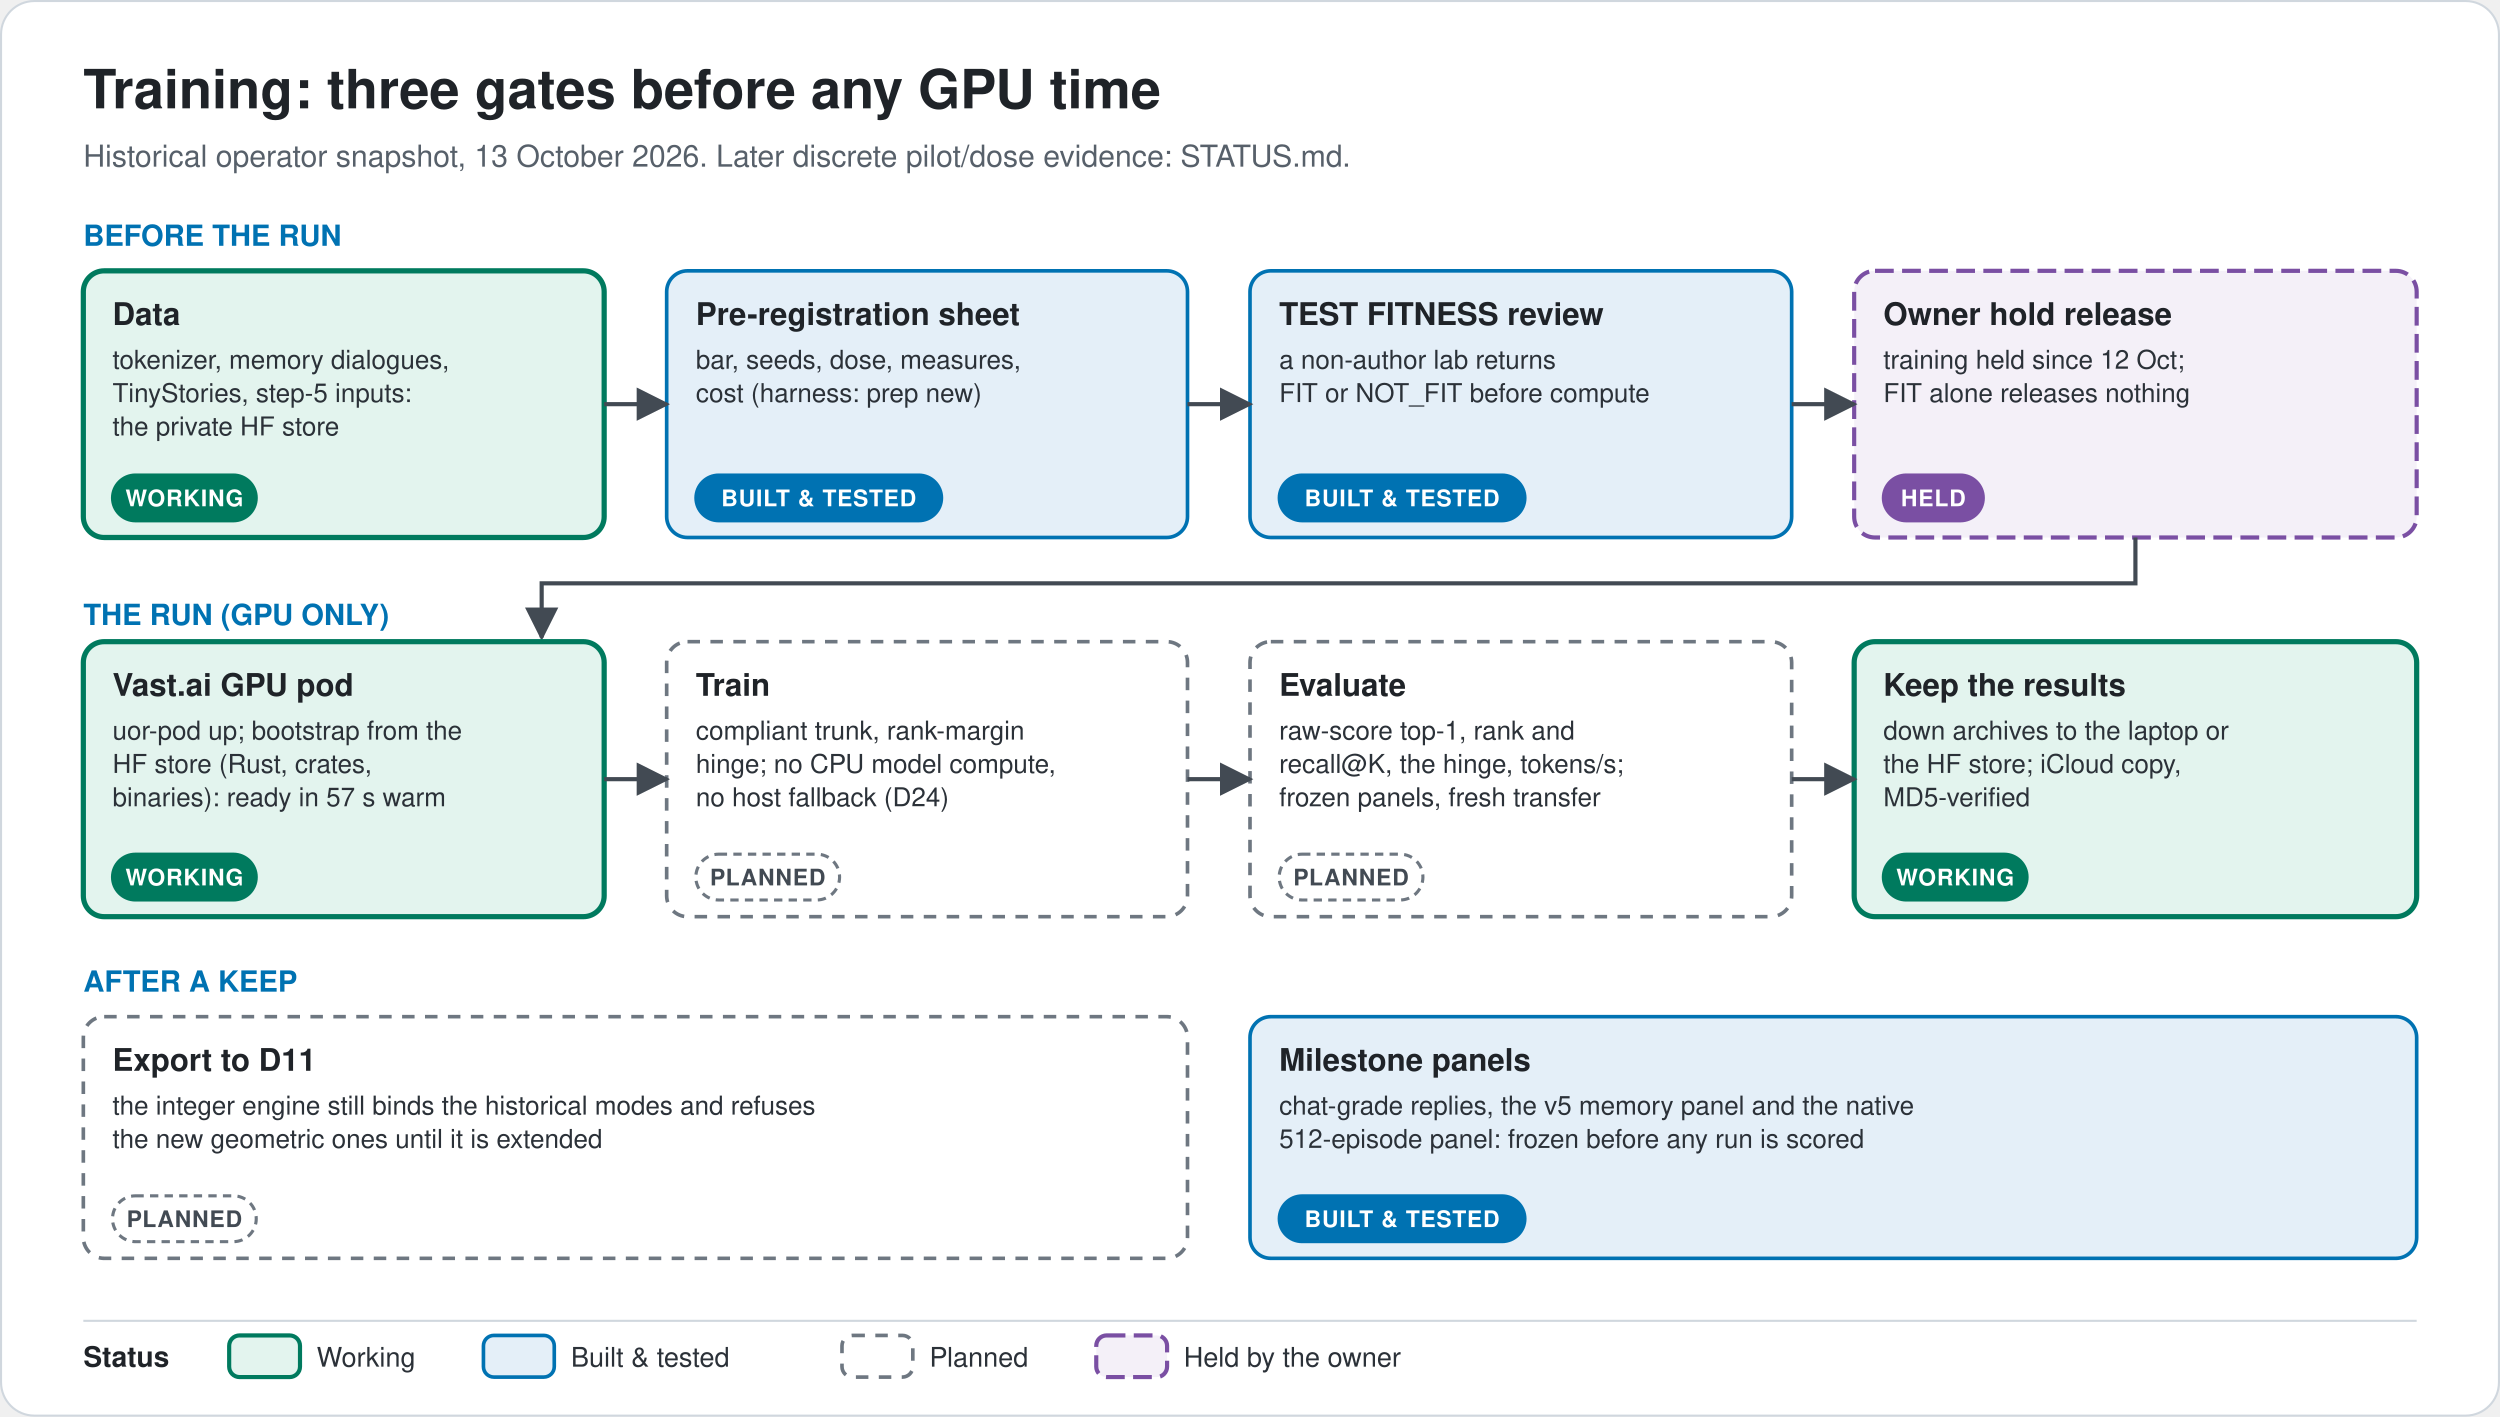
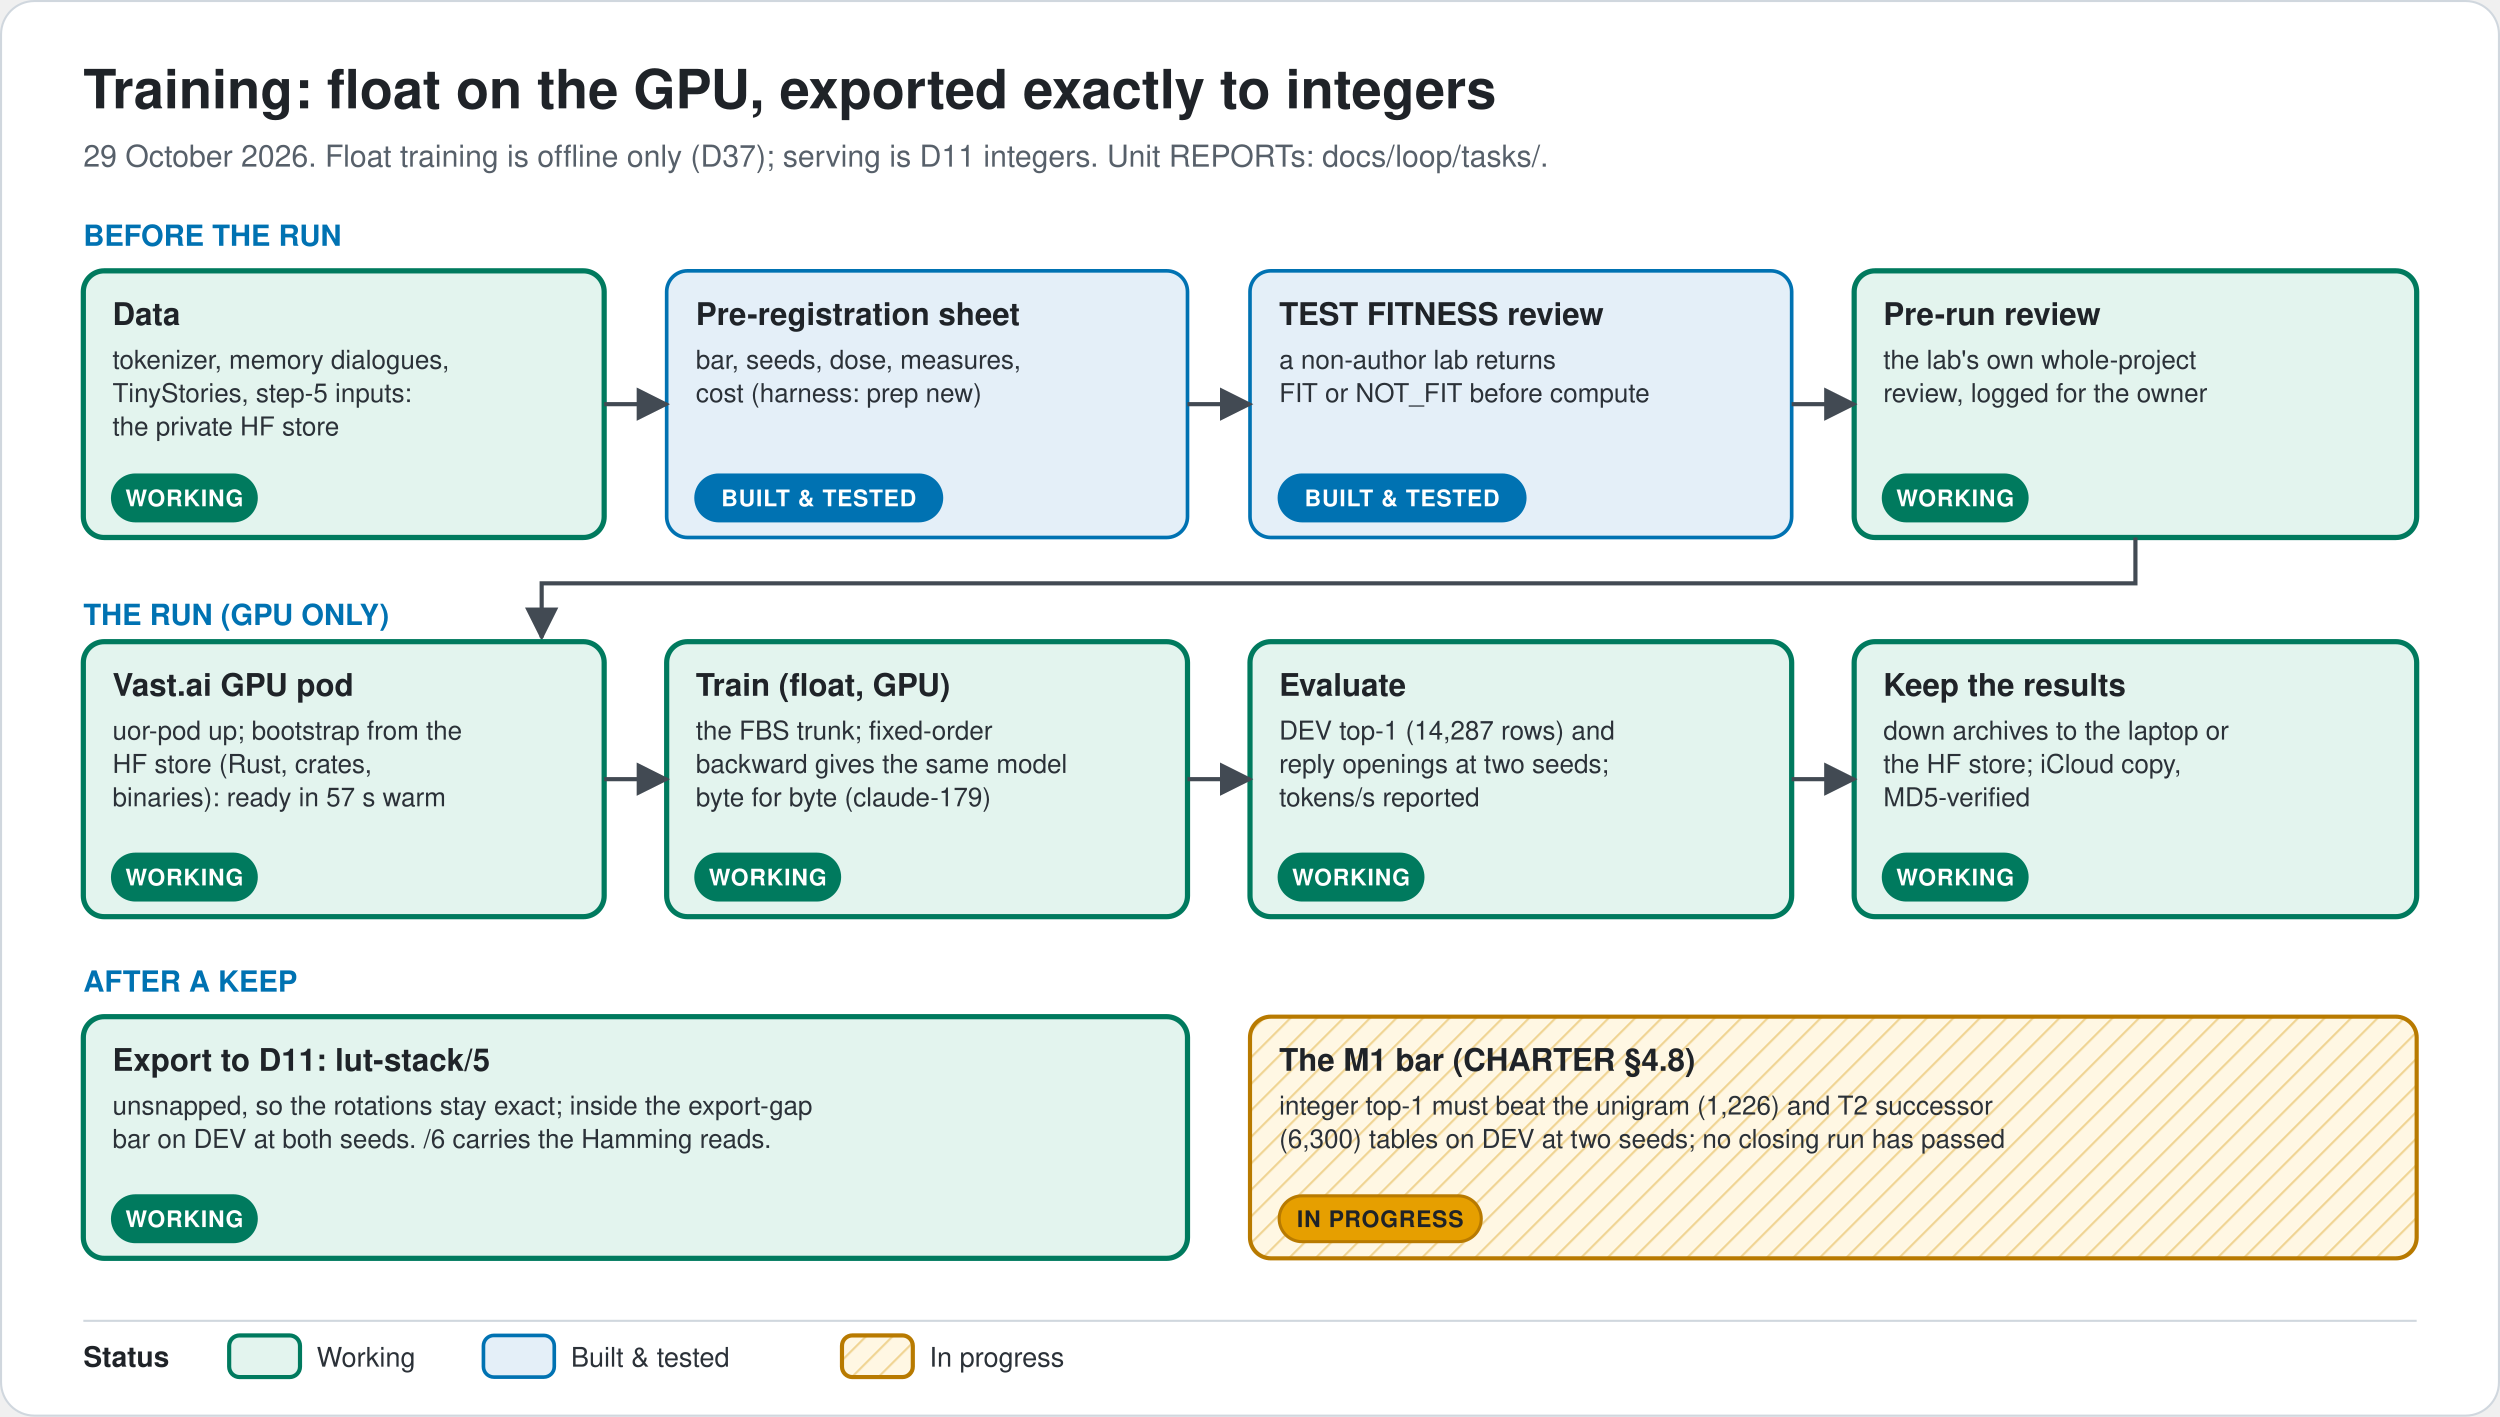
<svg xmlns="http://www.w3.org/2000/svg" viewBox="0 0 1200 680" width="1200" height="680" role="img" aria-labelledby="t d" font-family="-apple-system, BlinkMacSystemFont, 'Segoe UI', Helvetica, Arial, sans-serif">
  <defs>
    <marker id="ah" viewBox="0 0 10 10" refX="9" refY="5" markerWidth="8" markerHeight="8" orient="auto-start-reverse">
      <path d="M0,0 L10,5 L0,10 z" fill="#424A53" />
    </marker>
    <pattern id="hP" width="9" height="9" patternUnits="userSpaceOnUse" patternTransform="rotate(45)">
      <rect width="9" height="9" fill="#FFF7E3" />
      <line x1="0" y1="0" x2="0" y2="9" stroke="#F1D79A" stroke-width="2.2" />
    </pattern>
    <pattern id="hF" width="8" height="8" patternUnits="userSpaceOnUse">
      <rect width="8" height="8" fill="#F0F2F4" />
      <path d="M0,0 L8,8 M8,0 L0,8" stroke="#D3D8DD" stroke-width="1" />
    </pattern>
  </defs>
  <rect x="0.5" y="0.5" width="1199" height="679" rx="16" fill="#FFFFFF" stroke="#D0D7DE" stroke-width="1" />
-   <text x="40" y="52" font-size="26" font-weight="700" fill="#1F2328" text-anchor="start">Training: three gates before any GPU time</text>
-   <text x="40" y="80" font-size="14.5" font-weight="400" fill="#57606A" text-anchor="start">Historical operator snapshot, 13 October 2026. Later discrete pilot/dose evidence: STATUS.md.</text>
+   <text x="40" y="52" font-size="26" font-weight="700" fill="#1F2328" text-anchor="start">Training: float on the GPU, exported exactly to integers</text>
+   <text x="40" y="80" font-size="14.5" font-weight="400" fill="#57606A" text-anchor="start">29 October 2026. Float training is offline only (D37); serving is D11 integers. Unit REPORTs: docs/loop/tasks/.</text>
  <text x="40" y="118" font-size="14" font-weight="700" fill="#0072B2" text-anchor="start">BEFORE THE RUN</text>
  <rect x="40" y="130" width="250" height="128" rx="10" fill="#E3F4EE" stroke="#007A5E" stroke-width="2.5" />
  <text x="54" y="156" font-size="15" font-weight="700" fill="#1F2328" text-anchor="start">Data</text>
  <text x="54" y="177" font-size="12.5" font-weight="400" fill="#2B3138" text-anchor="start">tokenizer, memory dialogues,</text>
  <text x="54" y="193" font-size="12.5" font-weight="400" fill="#2B3138" text-anchor="start">TinyStories, step-5 inputs:</text>
  <text x="54" y="209" font-size="12.5" font-weight="400" fill="#2B3138" text-anchor="start">the private HF store</text>
  <rect x="54" y="228" width="69" height="22" rx="11" fill="#007A5E" stroke="#007A5E" stroke-width="1.5" />
  <text x="88.5" y="243" font-size="11" font-weight="700" fill="#FFFFFF" text-anchor="middle" letter-spacing="0.4">WORKING</text>
  <rect x="320" y="130" width="250" height="128" rx="10" fill="#E4EFF8" stroke="#0072B2" stroke-width="1.75" />
  <text x="334" y="156" font-size="15" font-weight="700" fill="#1F2328" text-anchor="start">Pre-registration sheet</text>
  <text x="334" y="177" font-size="12.5" font-weight="400" fill="#2B3138" text-anchor="start">bar, seeds, dose, measures,</text>
  <text x="334" y="193" font-size="12.5" font-weight="400" fill="#2B3138" text-anchor="start">cost (harness: prep new)</text>
  <rect x="334" y="228" width="118" height="22" rx="11" fill="#0072B2" stroke="#0072B2" stroke-width="1.5" />
  <text x="393" y="243" font-size="11" font-weight="700" fill="#FFFFFF" text-anchor="middle" letter-spacing="0.4">BUILT &amp; TESTED</text>
  <rect x="600" y="130" width="260" height="128" rx="10" fill="#E4EFF8" stroke="#0072B2" stroke-width="1.75" />
  <text x="614" y="156" font-size="15" font-weight="700" fill="#1F2328" text-anchor="start">TEST FITNESS review</text>
  <text x="614" y="177" font-size="12.5" font-weight="400" fill="#2B3138" text-anchor="start">a non-author lab returns</text>
  <text x="614" y="193" font-size="12.5" font-weight="400" fill="#2B3138" text-anchor="start">FIT or NOT_FIT before compute</text>
  <rect x="614" y="228" width="118" height="22" rx="11" fill="#0072B2" stroke="#0072B2" stroke-width="1.5" />
  <text x="673" y="243" font-size="11" font-weight="700" fill="#FFFFFF" text-anchor="middle" letter-spacing="0.4">BUILT &amp; TESTED</text>
-   <rect x="890" y="130" width="270" height="128" rx="10" fill="#F4F0F8" stroke="#7A4FA3" stroke-width="2" stroke-dasharray="9 4" />
-   <text x="904" y="156" font-size="15" font-weight="700" fill="#1F2328" text-anchor="start">Owner hold release</text>
-   <text x="904" y="177" font-size="12.5" font-weight="400" fill="#2B3138" text-anchor="start">training held since 12 Oct;</text>
-   <text x="904" y="193" font-size="12.5" font-weight="400" fill="#2B3138" text-anchor="start">FIT alone releases nothing</text>
-   <rect x="904" y="228" width="48" height="22" rx="11" fill="#7A4FA3" stroke="#7A4FA3" stroke-width="1.5" />
-   <text x="928" y="243" font-size="11" font-weight="700" fill="#FFFFFF" text-anchor="middle" letter-spacing="0.4">HELD</text>
+   <rect x="890" y="130" width="270" height="128" rx="10" fill="#E3F4EE" stroke="#007A5E" stroke-width="2.5" />
+   <text x="904" y="156" font-size="15" font-weight="700" fill="#1F2328" text-anchor="start">Pre-run review</text>
+   <text x="904" y="177" font-size="12.5" font-weight="400" fill="#2B3138" text-anchor="start">the lab's own whole-project</text>
+   <text x="904" y="193" font-size="12.5" font-weight="400" fill="#2B3138" text-anchor="start">review, logged for the owner</text>
+   <rect x="904" y="228" width="69" height="22" rx="11" fill="#007A5E" stroke="#007A5E" stroke-width="1.5" />
+   <text x="938.5" y="243" font-size="11" font-weight="700" fill="#FFFFFF" text-anchor="middle" letter-spacing="0.4">WORKING</text>
  <path d="M290,194 L320,194" fill="none" stroke="#424A53" stroke-width="2" marker-end="url(#ah)" />
  <path d="M570,194 L600,194" fill="none" stroke="#424A53" stroke-width="2" marker-end="url(#ah)" />
  <path d="M860,194 L890,194" fill="none" stroke="#424A53" stroke-width="2" marker-end="url(#ah)" />
  <path d="M1025,258 L1025,280 L260,280 L260,306" fill="none" stroke="#424A53" stroke-width="2" marker-end="url(#ah)" />
  <text x="40" y="300" font-size="14" font-weight="700" fill="#0072B2" text-anchor="start">THE RUN (GPU ONLY)</text>
  <rect x="40" y="308" width="250" height="132" rx="10" fill="#E3F4EE" stroke="#007A5E" stroke-width="2.5" />
  <text x="54" y="334" font-size="15" font-weight="700" fill="#1F2328" text-anchor="start">Vast.ai GPU pod</text>
  <text x="54" y="355" font-size="12.5" font-weight="400" fill="#2B3138" text-anchor="start">uor-pod up; bootstrap from the</text>
  <text x="54" y="371" font-size="12.5" font-weight="400" fill="#2B3138" text-anchor="start">HF store (Rust, crates,</text>
  <text x="54" y="387" font-size="12.5" font-weight="400" fill="#2B3138" text-anchor="start">binaries): ready in 57 s warm</text>
  <rect x="54" y="410" width="69" height="22" rx="11" fill="#007A5E" stroke="#007A5E" stroke-width="1.5" />
  <text x="88.5" y="425" font-size="11" font-weight="700" fill="#FFFFFF" text-anchor="middle" letter-spacing="0.4">WORKING</text>
-   <rect x="320" y="308" width="250" height="132" rx="10" fill="#FFFFFF" stroke="#6E7781" stroke-width="1.75" stroke-dasharray="6 5" />
-   <text x="334" y="334" font-size="15" font-weight="700" fill="#1F2328" text-anchor="start">Train</text>
-   <text x="334" y="355" font-size="12.5" font-weight="400" fill="#2B3138" text-anchor="start">compliant trunk, rank-margin</text>
-   <text x="334" y="371" font-size="12.5" font-weight="400" fill="#2B3138" text-anchor="start">hinge; no CPU model compute,</text>
-   <text x="334" y="387" font-size="12.5" font-weight="400" fill="#2B3138" text-anchor="start">no host fallback (D24)</text>
-   <rect x="334" y="410" width="69" height="22" rx="11" fill="#FFFFFF" stroke="#6E7781" stroke-width="1.5" stroke-dasharray="4 3" />
-   <text x="368.5" y="425" font-size="11" font-weight="700" fill="#424A53" text-anchor="middle" letter-spacing="0.4">PLANNED</text>
-   <rect x="600" y="308" width="260" height="132" rx="10" fill="#FFFFFF" stroke="#6E7781" stroke-width="1.75" stroke-dasharray="6 5" />
+   <rect x="320" y="308" width="250" height="132" rx="10" fill="#E3F4EE" stroke="#007A5E" stroke-width="2.5" />
+   <text x="334" y="334" font-size="15" font-weight="700" fill="#1F2328" text-anchor="start">Train (float, GPU)</text>
+   <text x="334" y="355" font-size="12.5" font-weight="400" fill="#2B3138" text-anchor="start">the FBS trunk; fixed-order</text>
+   <text x="334" y="371" font-size="12.5" font-weight="400" fill="#2B3138" text-anchor="start">backward gives the same model</text>
+   <text x="334" y="387" font-size="12.5" font-weight="400" fill="#2B3138" text-anchor="start">byte for byte (claude-179)</text>
+   <rect x="334" y="410" width="69" height="22" rx="11" fill="#007A5E" stroke="#007A5E" stroke-width="1.5" />
+   <text x="368.5" y="425" font-size="11" font-weight="700" fill="#FFFFFF" text-anchor="middle" letter-spacing="0.4">WORKING</text>
+   <rect x="600" y="308" width="260" height="132" rx="10" fill="#E3F4EE" stroke="#007A5E" stroke-width="2.5" />
  <text x="614" y="334" font-size="15" font-weight="700" fill="#1F2328" text-anchor="start">Evaluate</text>
-   <text x="614" y="355" font-size="12.5" font-weight="400" fill="#2B3138" text-anchor="start">raw-score top-1, rank and</text>
-   <text x="614" y="371" font-size="12.5" font-weight="400" fill="#2B3138" text-anchor="start">recall@K, the hinge, tokens/s;</text>
-   <text x="614" y="387" font-size="12.5" font-weight="400" fill="#2B3138" text-anchor="start">frozen panels, fresh transfer</text>
-   <rect x="614" y="410" width="69" height="22" rx="11" fill="#FFFFFF" stroke="#6E7781" stroke-width="1.5" stroke-dasharray="4 3" />
-   <text x="648.5" y="425" font-size="11" font-weight="700" fill="#424A53" text-anchor="middle" letter-spacing="0.4">PLANNED</text>
+   <text x="614" y="355" font-size="12.5" font-weight="400" fill="#2B3138" text-anchor="start">DEV top-1 (14,287 rows) and</text>
+   <text x="614" y="371" font-size="12.5" font-weight="400" fill="#2B3138" text-anchor="start">reply openings at two seeds;</text>
+   <text x="614" y="387" font-size="12.5" font-weight="400" fill="#2B3138" text-anchor="start">tokens/s reported</text>
+   <rect x="614" y="410" width="69" height="22" rx="11" fill="#007A5E" stroke="#007A5E" stroke-width="1.5" />
+   <text x="648.5" y="425" font-size="11" font-weight="700" fill="#FFFFFF" text-anchor="middle" letter-spacing="0.4">WORKING</text>
  <rect x="890" y="308" width="270" height="132" rx="10" fill="#E3F4EE" stroke="#007A5E" stroke-width="2.5" />
  <text x="904" y="334" font-size="15" font-weight="700" fill="#1F2328" text-anchor="start">Keep the results</text>
  <text x="904" y="355" font-size="12.5" font-weight="400" fill="#2B3138" text-anchor="start">down archives to the laptop or</text>
  <text x="904" y="371" font-size="12.5" font-weight="400" fill="#2B3138" text-anchor="start">the HF store; iCloud copy,</text>
  <text x="904" y="387" font-size="12.5" font-weight="400" fill="#2B3138" text-anchor="start">MD5-verified</text>
  <rect x="904" y="410" width="69" height="22" rx="11" fill="#007A5E" stroke="#007A5E" stroke-width="1.5" />
  <text x="938.5" y="425" font-size="11" font-weight="700" fill="#FFFFFF" text-anchor="middle" letter-spacing="0.4">WORKING</text>
  <path d="M290,374 L320,374" fill="none" stroke="#424A53" stroke-width="2" marker-end="url(#ah)" />
  <path d="M570,374 L600,374" fill="none" stroke="#424A53" stroke-width="2" marker-end="url(#ah)" />
  <path d="M860,374 L890,374" fill="none" stroke="#424A53" stroke-width="2" marker-end="url(#ah)" />
  <text x="40" y="476" font-size="14" font-weight="700" fill="#0072B2" text-anchor="start">AFTER A KEEP</text>
-   <rect x="40" y="488" width="530" height="116" rx="10" fill="#FFFFFF" stroke="#6E7781" stroke-width="1.75" stroke-dasharray="6 5" />
-   <text x="54" y="514" font-size="15" font-weight="700" fill="#1F2328" text-anchor="start">Export to D11</text>
-   <text x="54" y="535" font-size="12.5" font-weight="400" fill="#2B3138" text-anchor="start">the integer engine still binds the historical modes and refuses</text>
-   <text x="54" y="551" font-size="12.5" font-weight="400" fill="#2B3138" text-anchor="start">the new geometric ones until it is extended</text>
-   <rect x="54" y="574" width="69" height="22" rx="11" fill="#FFFFFF" stroke="#6E7781" stroke-width="1.5" stroke-dasharray="4 3" />
-   <text x="88.5" y="589" font-size="11" font-weight="700" fill="#424A53" text-anchor="middle" letter-spacing="0.4">PLANNED</text>
-   <rect x="600" y="488" width="560" height="116" rx="10" fill="#E4EFF8" stroke="#0072B2" stroke-width="1.75" />
-   <text x="614" y="514" font-size="15" font-weight="700" fill="#1F2328" text-anchor="start">Milestone panels</text>
-   <text x="614" y="535" font-size="12.5" font-weight="400" fill="#2B3138" text-anchor="start">chat-grade replies, the v5 memory panel and the native</text>
-   <text x="614" y="551" font-size="12.5" font-weight="400" fill="#2B3138" text-anchor="start">512-episode panel: frozen before any run is scored</text>
-   <rect x="614" y="574" width="118" height="22" rx="11" fill="#0072B2" stroke="#0072B2" stroke-width="1.5" />
-   <text x="673" y="589" font-size="11" font-weight="700" fill="#FFFFFF" text-anchor="middle" letter-spacing="0.4">BUILT &amp; TESTED</text>
+   <rect x="40" y="488" width="530" height="116" rx="10" fill="#E3F4EE" stroke="#007A5E" stroke-width="2.5" />
+   <text x="54" y="514" font-size="15" font-weight="700" fill="#1F2328" text-anchor="start">Export to D11: lut-stack/5</text>
+   <text x="54" y="535" font-size="12.5" font-weight="400" fill="#2B3138" text-anchor="start">unsnapped, so the rotations stay exact; inside the export-gap</text>
+   <text x="54" y="551" font-size="12.5" font-weight="400" fill="#2B3138" text-anchor="start">bar on DEV at both seeds. /6 carries the Hamming reads.</text>
+   <rect x="54" y="574" width="69" height="22" rx="11" fill="#007A5E" stroke="#007A5E" stroke-width="1.5" />
+   <text x="88.5" y="589" font-size="11" font-weight="700" fill="#FFFFFF" text-anchor="middle" letter-spacing="0.4">WORKING</text>
+   <rect x="600" y="488" width="560" height="116" rx="10" fill="url(#hP)" stroke="#B87A00" stroke-width="2" />
+   <text x="614" y="514" font-size="15" font-weight="700" fill="#1F2328" text-anchor="start">The M1 bar (CHARTER §4.8)</text>
+   <text x="614" y="535" font-size="12.5" font-weight="400" fill="#2B3138" text-anchor="start">integer top-1 must beat the unigram (1,226) and T2 successor</text>
+   <text x="614" y="551" font-size="12.5" font-weight="400" fill="#2B3138" text-anchor="start">(6,300) tables on DEV at two seeds; no closing run has passed</text>
+   <rect x="614" y="574" width="97" height="22" rx="11" fill="#E69F00" stroke="#B87A00" stroke-width="1.5" />
+   <text x="662.5" y="589" font-size="11" font-weight="700" fill="#1F2328" text-anchor="middle" letter-spacing="0.4">IN PROGRESS</text>
  <path d="M40,634 L1160,634" fill="none" stroke="#D0D7DE" stroke-width="1" />
  <text x="40" y="656" font-size="13.5" font-weight="700" fill="#1F2328" text-anchor="start">Status</text>
  <rect x="110" y="641" width="34" height="20" rx="5" fill="#E3F4EE" stroke="#007A5E" stroke-width="2" />
  <text x="152" y="656" font-size="13" font-weight="400" fill="#2B3138" text-anchor="start">Working</text>
  <rect x="232.05" y="641" width="34" height="20" rx="5" fill="#E4EFF8" stroke="#0072B2" stroke-width="1.75" />
  <text x="274.05" y="656" font-size="13" font-weight="400" fill="#2B3138" text-anchor="start">Built &amp; tested</text>
-   <rect x="404.15" y="641" width="34" height="20" rx="5" fill="#FFFFFF" stroke="#6E7781" stroke-width="1.75" stroke-dasharray="6 5" />
-   <text x="446.15" y="656" font-size="13" font-weight="400" fill="#2B3138" text-anchor="start">Planned</text>
-   <rect x="526.2" y="641" width="34" height="20" rx="5" fill="#F4F0F8" stroke="#7A4FA3" stroke-width="2" stroke-dasharray="9 4" />
-   <text x="568.2" y="656" font-size="13" font-weight="400" fill="#2B3138" text-anchor="start">Held by the owner</text>
+   <rect x="404.15" y="641" width="34" height="20" rx="5" fill="url(#hP)" stroke="#B87A00" stroke-width="2" />
+   <text x="446.15" y="656" font-size="13" font-weight="400" fill="#2B3138" text-anchor="start">In progress</text>
</svg>
